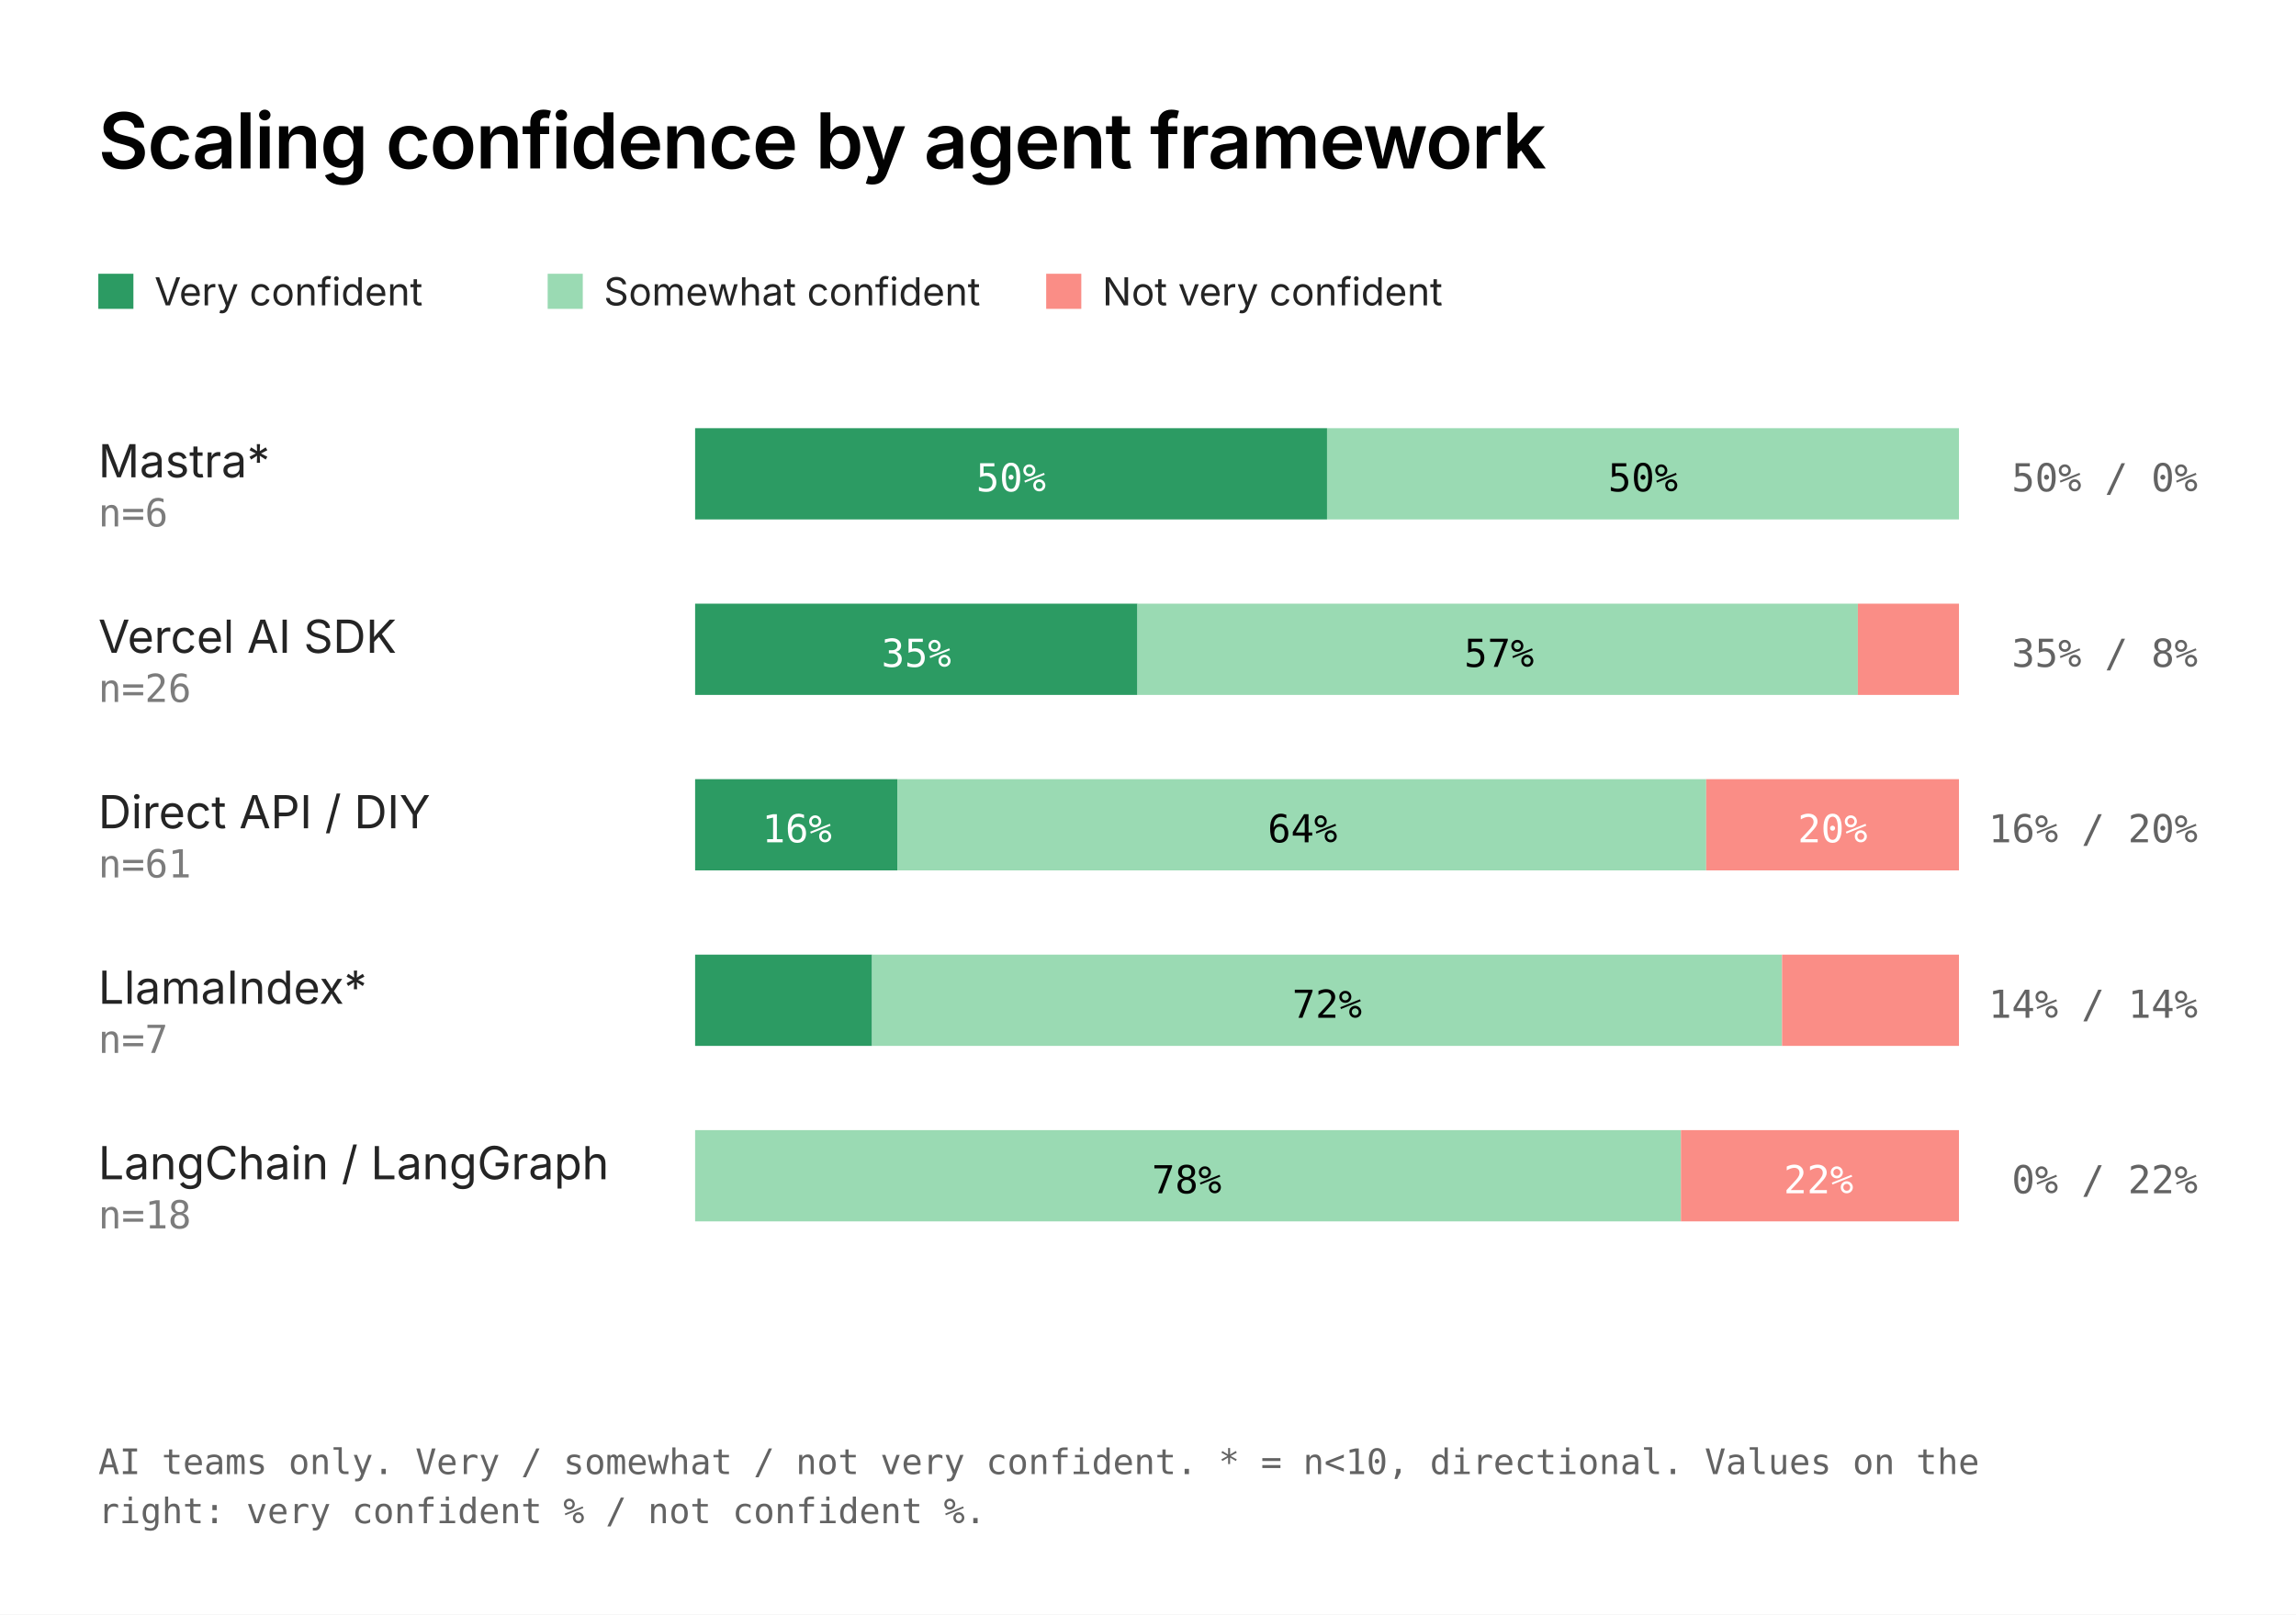
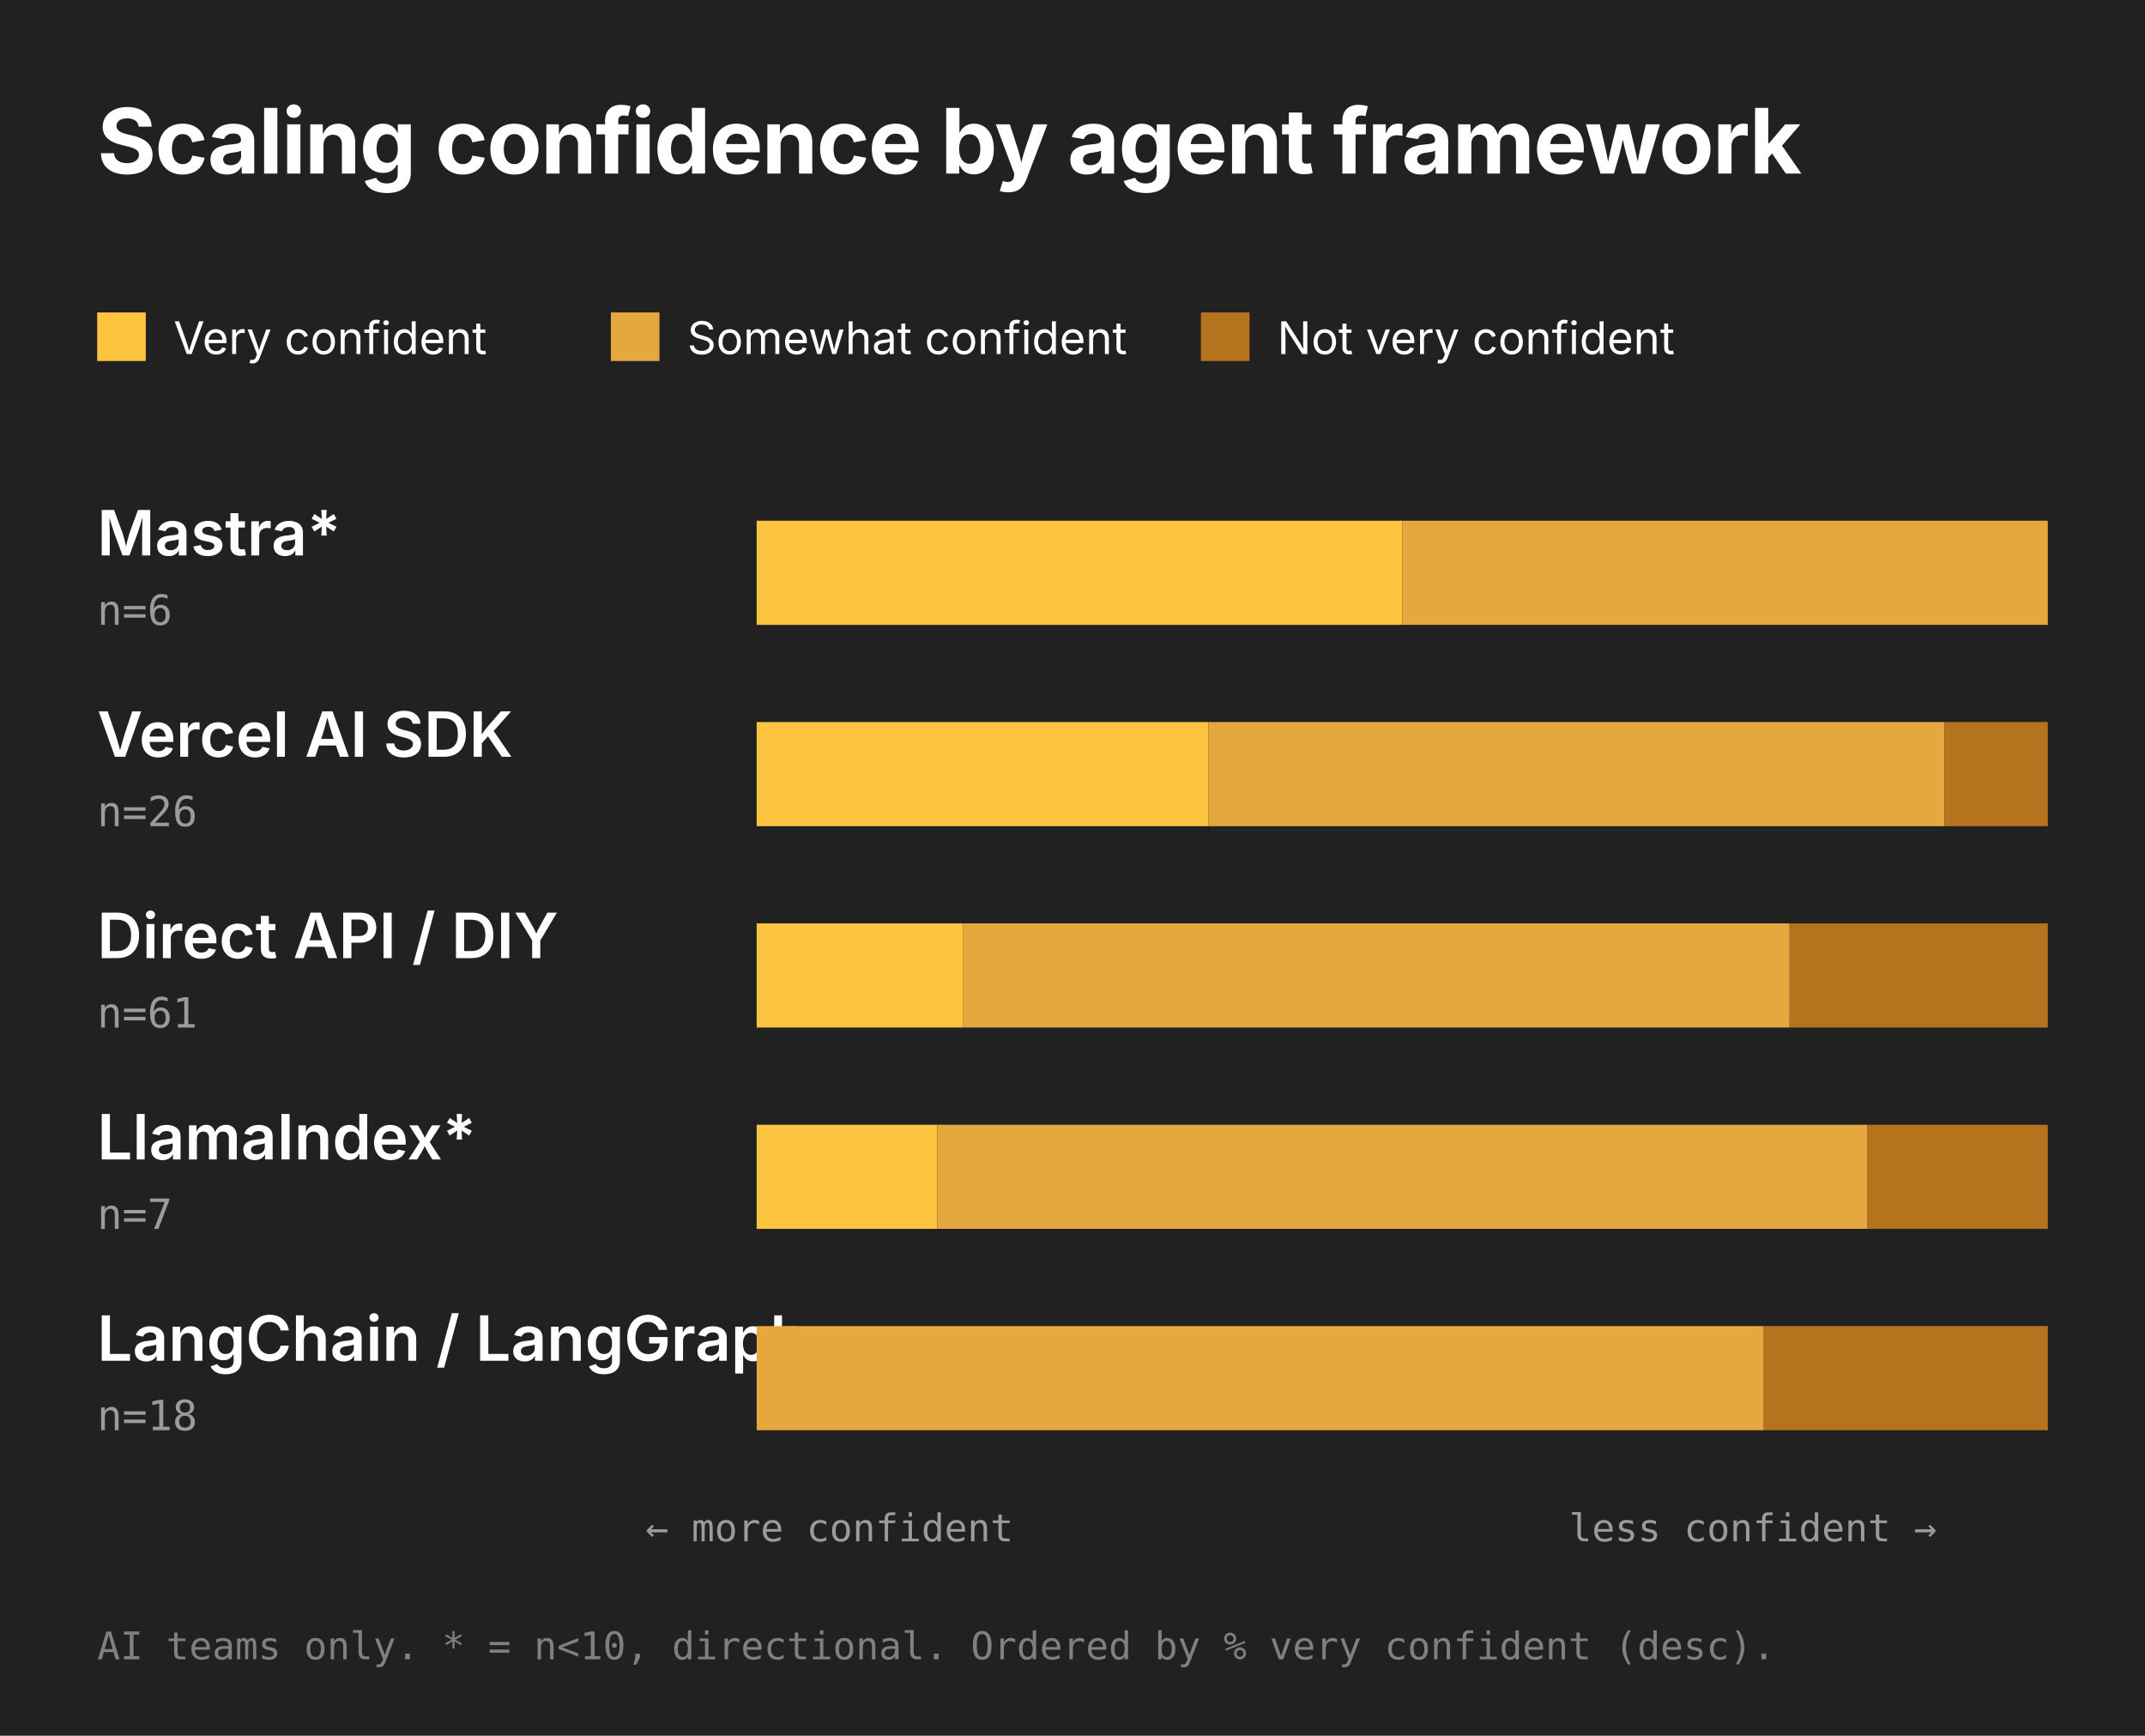
- <svg xmlns="http://www.w3.org/2000/svg" viewBox="0 0 654 460" width="654" height="460" font-family="Inter, -apple-system, BlinkMacSystemFont, sans-serif" text-rendering="optimizeLegibility">
-   <rect width="654" height="460" fill="#ffffff" />
-   <g id="title">
-     <text x="28" y="48" font-size="22" font-weight="600" fill="#020202" letter-spacing="-0.3">Scaling confidence by agent framework</text>
-   </g>
-   <g id="legend" transform="translate(28,78)">
+ <svg xmlns="http://www.w3.org/2000/svg" viewBox="0 0 618 500" width="618" height="500" font-family="Inter, -apple-system, BlinkMacSystemFont, sans-serif" text-rendering="optimizeLegibility">
+   <rect width="618" height="500" fill="#212121" />
+   <text x="28" y="50" font-size="26" font-weight="700" fill="#FFFFFF" letter-spacing="-0.4">Scaling confidence by agent framework</text>
+   <g id="legend" transform="translate(28,90)">
    <g transform="translate(0,0)">
-       <rect width="10" height="10" fill="#2C9B63" />
-       <text x="16" y="9" font-size="11" fill="#242424">Very confident</text>
+       <rect width="14" height="14" fill="#FCC43F" />
+       <text x="22" y="12" font-size="13" fill="#FFFFFF">Very confident</text>
    </g>
-     <g transform="translate(128,0)">
-       <rect width="10" height="10" fill="#9ADAB3" />
-       <text x="16" y="9" font-size="11" fill="#242424">Somewhat confident</text>
+     <g transform="translate(148,0)">
+       <rect width="14" height="14" fill="#E5A83E" />
+       <text x="22" y="12" font-size="13" fill="#FFFFFF">Somewhat confident</text>
    </g>
-     <g transform="translate(270,0)">
-       <rect width="10" height="10" fill="#FA8D86" />
-       <text x="16" y="9" font-size="11" fill="#242424">Not very confident</text>
+     <g transform="translate(318,0)">
+       <rect width="14" height="14" fill="#B5731E" />
+       <text x="22" y="12" font-size="13" fill="#FFFFFF">Not very confident</text>
    </g>
  </g>
-   <g id="rows" transform="translate(28,118)">
-     <g id="row-mastra" transform="translate(0,0)">
-       <text x="0" y="18" font-size="13" fill="#242424">Mastra*</text>
-       <text x="0" y="32" font-size="11" font-family="'JetBrains Mono', ui-monospace, monospace" fill="#7C7C7C">n=6</text>
-       <g transform="translate(170,0)">
-         <rect x="0" y="4" width="180" height="26" fill="#2C9B63" />
-         <rect x="180" y="4" width="180" height="26" fill="#9ADAB3" />
-         <g font-size="11" font-family="'JetBrains Mono', ui-monospace, monospace" fill="#ffffff" text-anchor="middle">
-           <text x="90" y="22">50%</text>
-         </g>
-         <g font-size="11" font-family="'JetBrains Mono', ui-monospace, monospace" fill="#020202" text-anchor="middle">
-           <text x="270" y="22">50%</text>
-         </g>
-       </g>
-       <text x="598" y="22" font-size="11" font-family="'JetBrains Mono', ui-monospace, monospace" text-anchor="end" fill="#636363" font-variant-numeric="tabular-nums">50% / 0%</text>
-     </g>
-     <g id="row-vercel" transform="translate(0,50)">
-       <text x="0" y="18" font-size="13" fill="#242424">Vercel AI SDK</text>
-       <text x="0" y="32" font-size="11" font-family="'JetBrains Mono', ui-monospace, monospace" fill="#7C7C7C">n=26</text>
-       <g transform="translate(170,0)">
-         <rect x="0" y="4" width="126" height="26" fill="#2C9B63" />
-         <rect x="126" y="4" width="205.2" height="26" fill="#9ADAB3" />
-         <rect x="331.2" y="4" width="28.8" height="26" fill="#FA8D86" />
-         <g font-size="11" font-family="'JetBrains Mono', ui-monospace, monospace" fill="#ffffff" text-anchor="middle">
-           <text x="63" y="22">35%</text>
-         </g>
-         <g font-size="11" font-family="'JetBrains Mono', ui-monospace, monospace" fill="#020202" text-anchor="middle">
-           <text x="229" y="22">57%</text>
-         </g>
-       </g>
-       <text x="598" y="22" font-size="11" font-family="'JetBrains Mono', ui-monospace, monospace" text-anchor="end" fill="#636363" font-variant-numeric="tabular-nums">35% / 8%</text>
-     </g>
-     <g id="row-direct" transform="translate(0,100)">
-       <text x="0" y="18" font-size="13" fill="#242424">Direct API / DIY</text>
-       <text x="0" y="32" font-size="11" font-family="'JetBrains Mono', ui-monospace, monospace" fill="#7C7C7C">n=61</text>
-       <g transform="translate(170,0)">
-         <rect x="0" y="4" width="57.6" height="26" fill="#2C9B63" />
-         <rect x="57.6" y="4" width="230.4" height="26" fill="#9ADAB3" />
-         <rect x="288" y="4" width="72" height="26" fill="#FA8D86" />
-         <g font-size="11" font-family="'JetBrains Mono', ui-monospace, monospace" fill="#ffffff" text-anchor="middle">
-           <text x="29" y="22">16%</text>
-         </g>
-         <g font-size="11" font-family="'JetBrains Mono', ui-monospace, monospace" fill="#020202" text-anchor="middle">
-           <text x="173" y="22">64%</text>
-         </g>
-         <g font-size="11" font-family="'JetBrains Mono', ui-monospace, monospace" fill="#ffffff" text-anchor="middle">
-           <text x="324" y="22">20%</text>
-         </g>
-       </g>
-       <text x="598" y="22" font-size="11" font-family="'JetBrains Mono', ui-monospace, monospace" text-anchor="end" fill="#636363" font-variant-numeric="tabular-nums">16% / 20%</text>
-     </g>
-     <g id="row-llama" transform="translate(0,150)">
-       <text x="0" y="18" font-size="13" fill="#242424">LlamaIndex*</text>
-       <text x="0" y="32" font-size="11" font-family="'JetBrains Mono', ui-monospace, monospace" fill="#7C7C7C">n=7</text>
-       <g transform="translate(170,0)">
-         <rect x="0" y="4" width="50.4" height="26" fill="#2C9B63" />
-         <rect x="50.4" y="4" width="259.2" height="26" fill="#9ADAB3" />
-         <rect x="309.6" y="4" width="50.4" height="26" fill="#FA8D86" />
-         <g font-size="11" font-family="'JetBrains Mono', ui-monospace, monospace" fill="#020202" text-anchor="middle">
-           <text x="180" y="22">72%</text>
-         </g>
-       </g>
-       <text x="598" y="22" font-size="11" font-family="'JetBrains Mono', ui-monospace, monospace" text-anchor="end" fill="#636363" font-variant-numeric="tabular-nums">14% / 14%</text>
-     </g>
-     <g id="row-lang" transform="translate(0,200)">
-       <text x="0" y="18" font-size="13" fill="#242424">LangChain / LangGraph</text>
-       <text x="0" y="32" font-size="11" font-family="'JetBrains Mono', ui-monospace, monospace" fill="#7C7C7C">n=18</text>
-       <g transform="translate(170,0)">
-         <rect x="0" y="4" width="280.8" height="26" fill="#9ADAB3" />
-         <rect x="280.8" y="4" width="79.2" height="26" fill="#FA8D86" />
-         <g font-size="11" font-family="'JetBrains Mono', ui-monospace, monospace" fill="#020202" text-anchor="middle">
-           <text x="140" y="22">78%</text>
-         </g>
-         <g font-size="11" font-family="'JetBrains Mono', ui-monospace, monospace" fill="#ffffff" text-anchor="middle">
-           <text x="320" y="22">22%</text>
-         </g>
-       </g>
-       <text x="598" y="22" font-size="11" font-family="'JetBrains Mono', ui-monospace, monospace" text-anchor="end" fill="#636363" font-variant-numeric="tabular-nums">0% / 22%</text>
+   <g id="row-mastra" transform="translate(28,144)">
+     <text x="0" y="16" font-size="18" font-weight="600" fill="#FFFFFF">Mastra*</text>
+     <text x="0" y="36" font-size="12" font-family="'JetBrains Mono', ui-monospace, monospace" fill="#9B9B9B">n=6</text>
+     <g transform="translate(190,6)">
+       <rect x="0" y="0" width="186" height="30" fill="#FCC43F" />
+       <rect x="186" y="0" width="186" height="30" fill="#E5A83E" />
    </g>
  </g>
-   <g id="source" transform="translate(28,420)">
-     <text font-size="10" font-family="'JetBrains Mono', ui-monospace, monospace" fill="#636363">
-       <tspan x="0" dy="0">AI teams only. Very / somewhat / not very confident. * = n&lt;10, directional. Values on the</tspan>
-       <tspan x="0" dy="14">right: very confident % / not confident %.</tspan>
+   <g id="row-vercel" transform="translate(28,202)">
+     <text x="0" y="16" font-size="18" font-weight="600" fill="#FFFFFF">Vercel AI SDK</text>
+     <text x="0" y="36" font-size="12" font-family="'JetBrains Mono', ui-monospace, monospace" fill="#9B9B9B">n=26</text>
+     <g transform="translate(190,6)">
+       <rect x="0" y="0" width="130.2" height="30" fill="#FCC43F" />
+       <rect x="130.2" y="0" width="212.04" height="30" fill="#E5A83E" />
+       <rect x="342.24" y="0" width="29.76" height="30" fill="#B5731E" />
+     </g>
+   </g>
+   <g id="row-direct" transform="translate(28,260)">
+     <text x="0" y="16" font-size="18" font-weight="600" fill="#FFFFFF">Direct API / DIY</text>
+     <text x="0" y="36" font-size="12" font-family="'JetBrains Mono', ui-monospace, monospace" fill="#9B9B9B">n=61</text>
+     <g transform="translate(190,6)">
+       <rect x="0" y="0" width="59.52" height="30" fill="#FCC43F" />
+       <rect x="59.52" y="0" width="238.08" height="30" fill="#E5A83E" />
+       <rect x="297.6" y="0" width="74.4" height="30" fill="#B5731E" />
+     </g>
+   </g>
+   <g id="row-llama" transform="translate(28,318)">
+     <text x="0" y="16" font-size="18" font-weight="600" fill="#FFFFFF">LlamaIndex*</text>
+     <text x="0" y="36" font-size="12" font-family="'JetBrains Mono', ui-monospace, monospace" fill="#9B9B9B">n=7</text>
+     <g transform="translate(190,6)">
+       <rect x="0" y="0" width="52.08" height="30" fill="#FCC43F" />
+       <rect x="52.08" y="0" width="267.84" height="30" fill="#E5A83E" />
+       <rect x="319.92" y="0" width="52.08" height="30" fill="#B5731E" />
+     </g>
+   </g>
+   <g id="row-langchain" transform="translate(28,376)">
+     <text x="0" y="16" font-size="18" font-weight="600" fill="#FFFFFF">LangChain / LangGraph</text>
+     <text x="0" y="36" font-size="12" font-family="'JetBrains Mono', ui-monospace, monospace" fill="#9B9B9B">n=18</text>
+     <g transform="translate(190,6)">
+       <rect x="0" y="0" width="290.16" height="30" fill="#E5A83E" />
+       <rect x="290.16" y="0" width="81.84" height="30" fill="#B5731E" />
+     </g>
+   </g>
+   <g transform="translate(186,444)">
+     <text x="0" y="0" font-size="11" font-family="'JetBrains Mono', ui-monospace, monospace" fill="#9B9B9B">← more confident</text>
+     <text x="372" y="0" font-size="11" font-family="'JetBrains Mono', ui-monospace, monospace" fill="#9B9B9B" text-anchor="end">less confident →</text>
+   </g>
+   <g id="source" transform="translate(28,478)">
+     <text font-size="11" font-family="'JetBrains Mono', ui-monospace, monospace" fill="#808080">
+       <tspan x="0" dy="0">AI teams only. * = n&lt;10, directional. Ordered by % very confident (desc).</tspan>
    </text>
  </g>
</svg>
